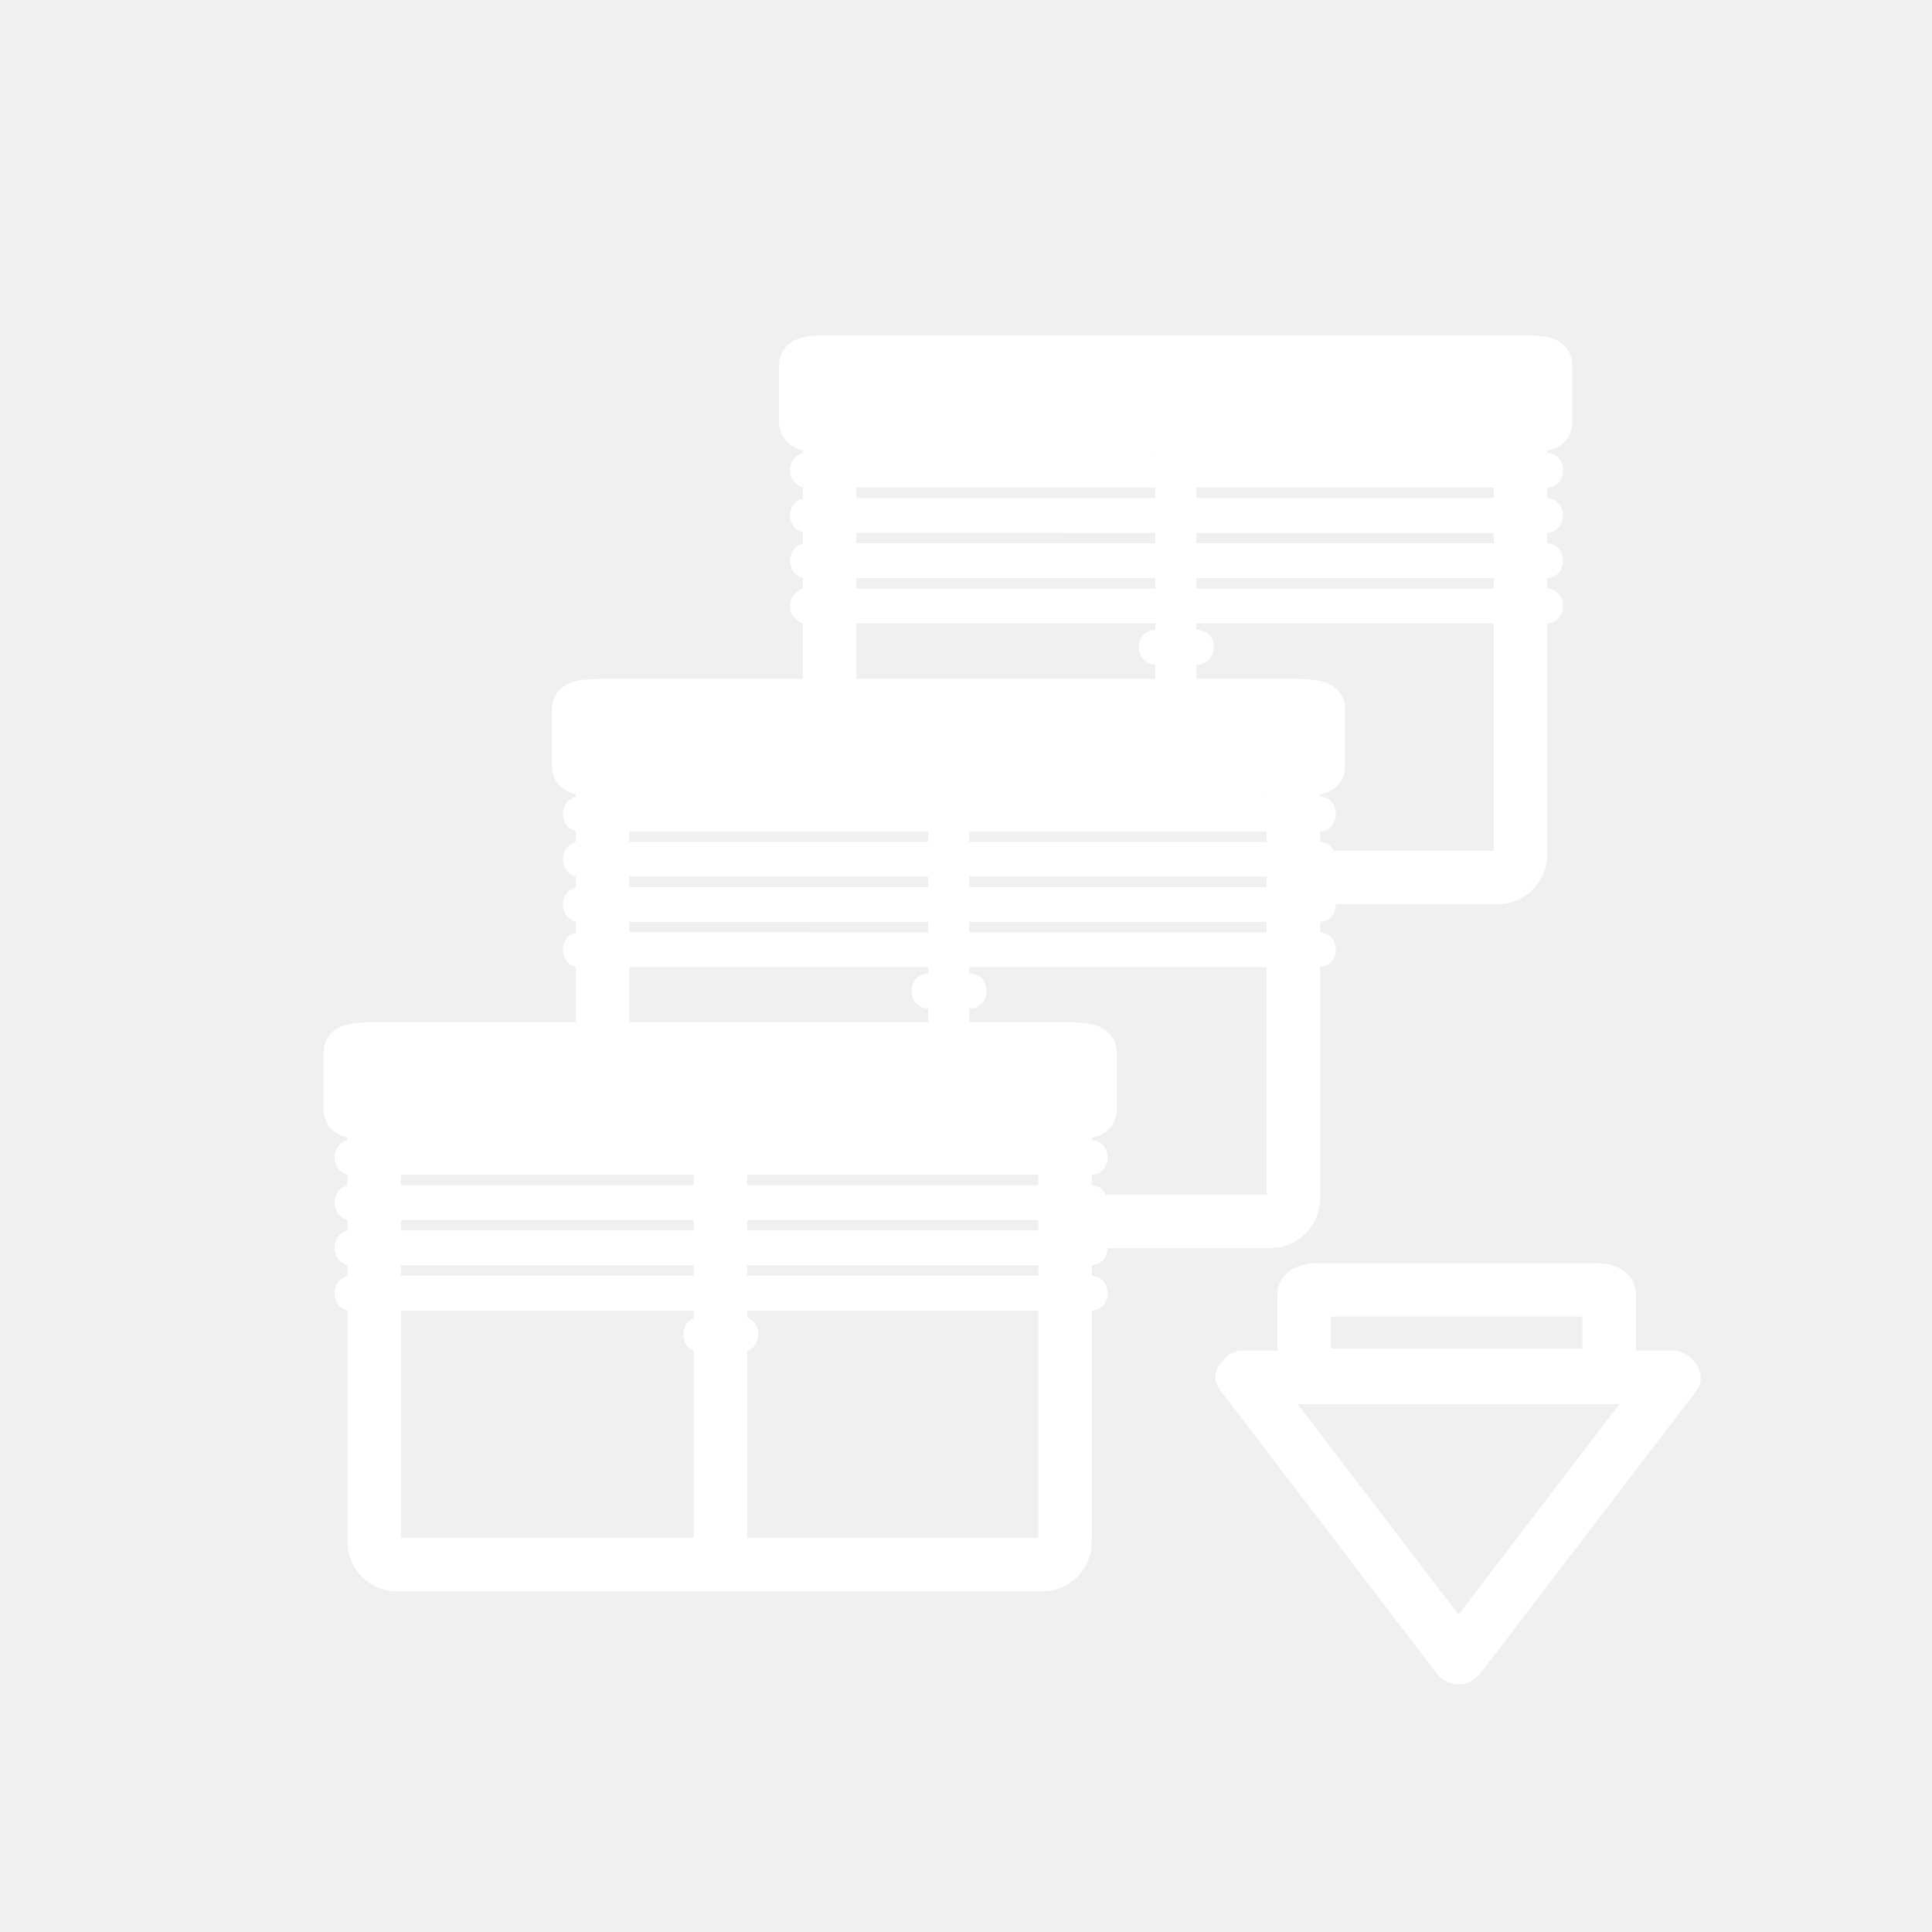
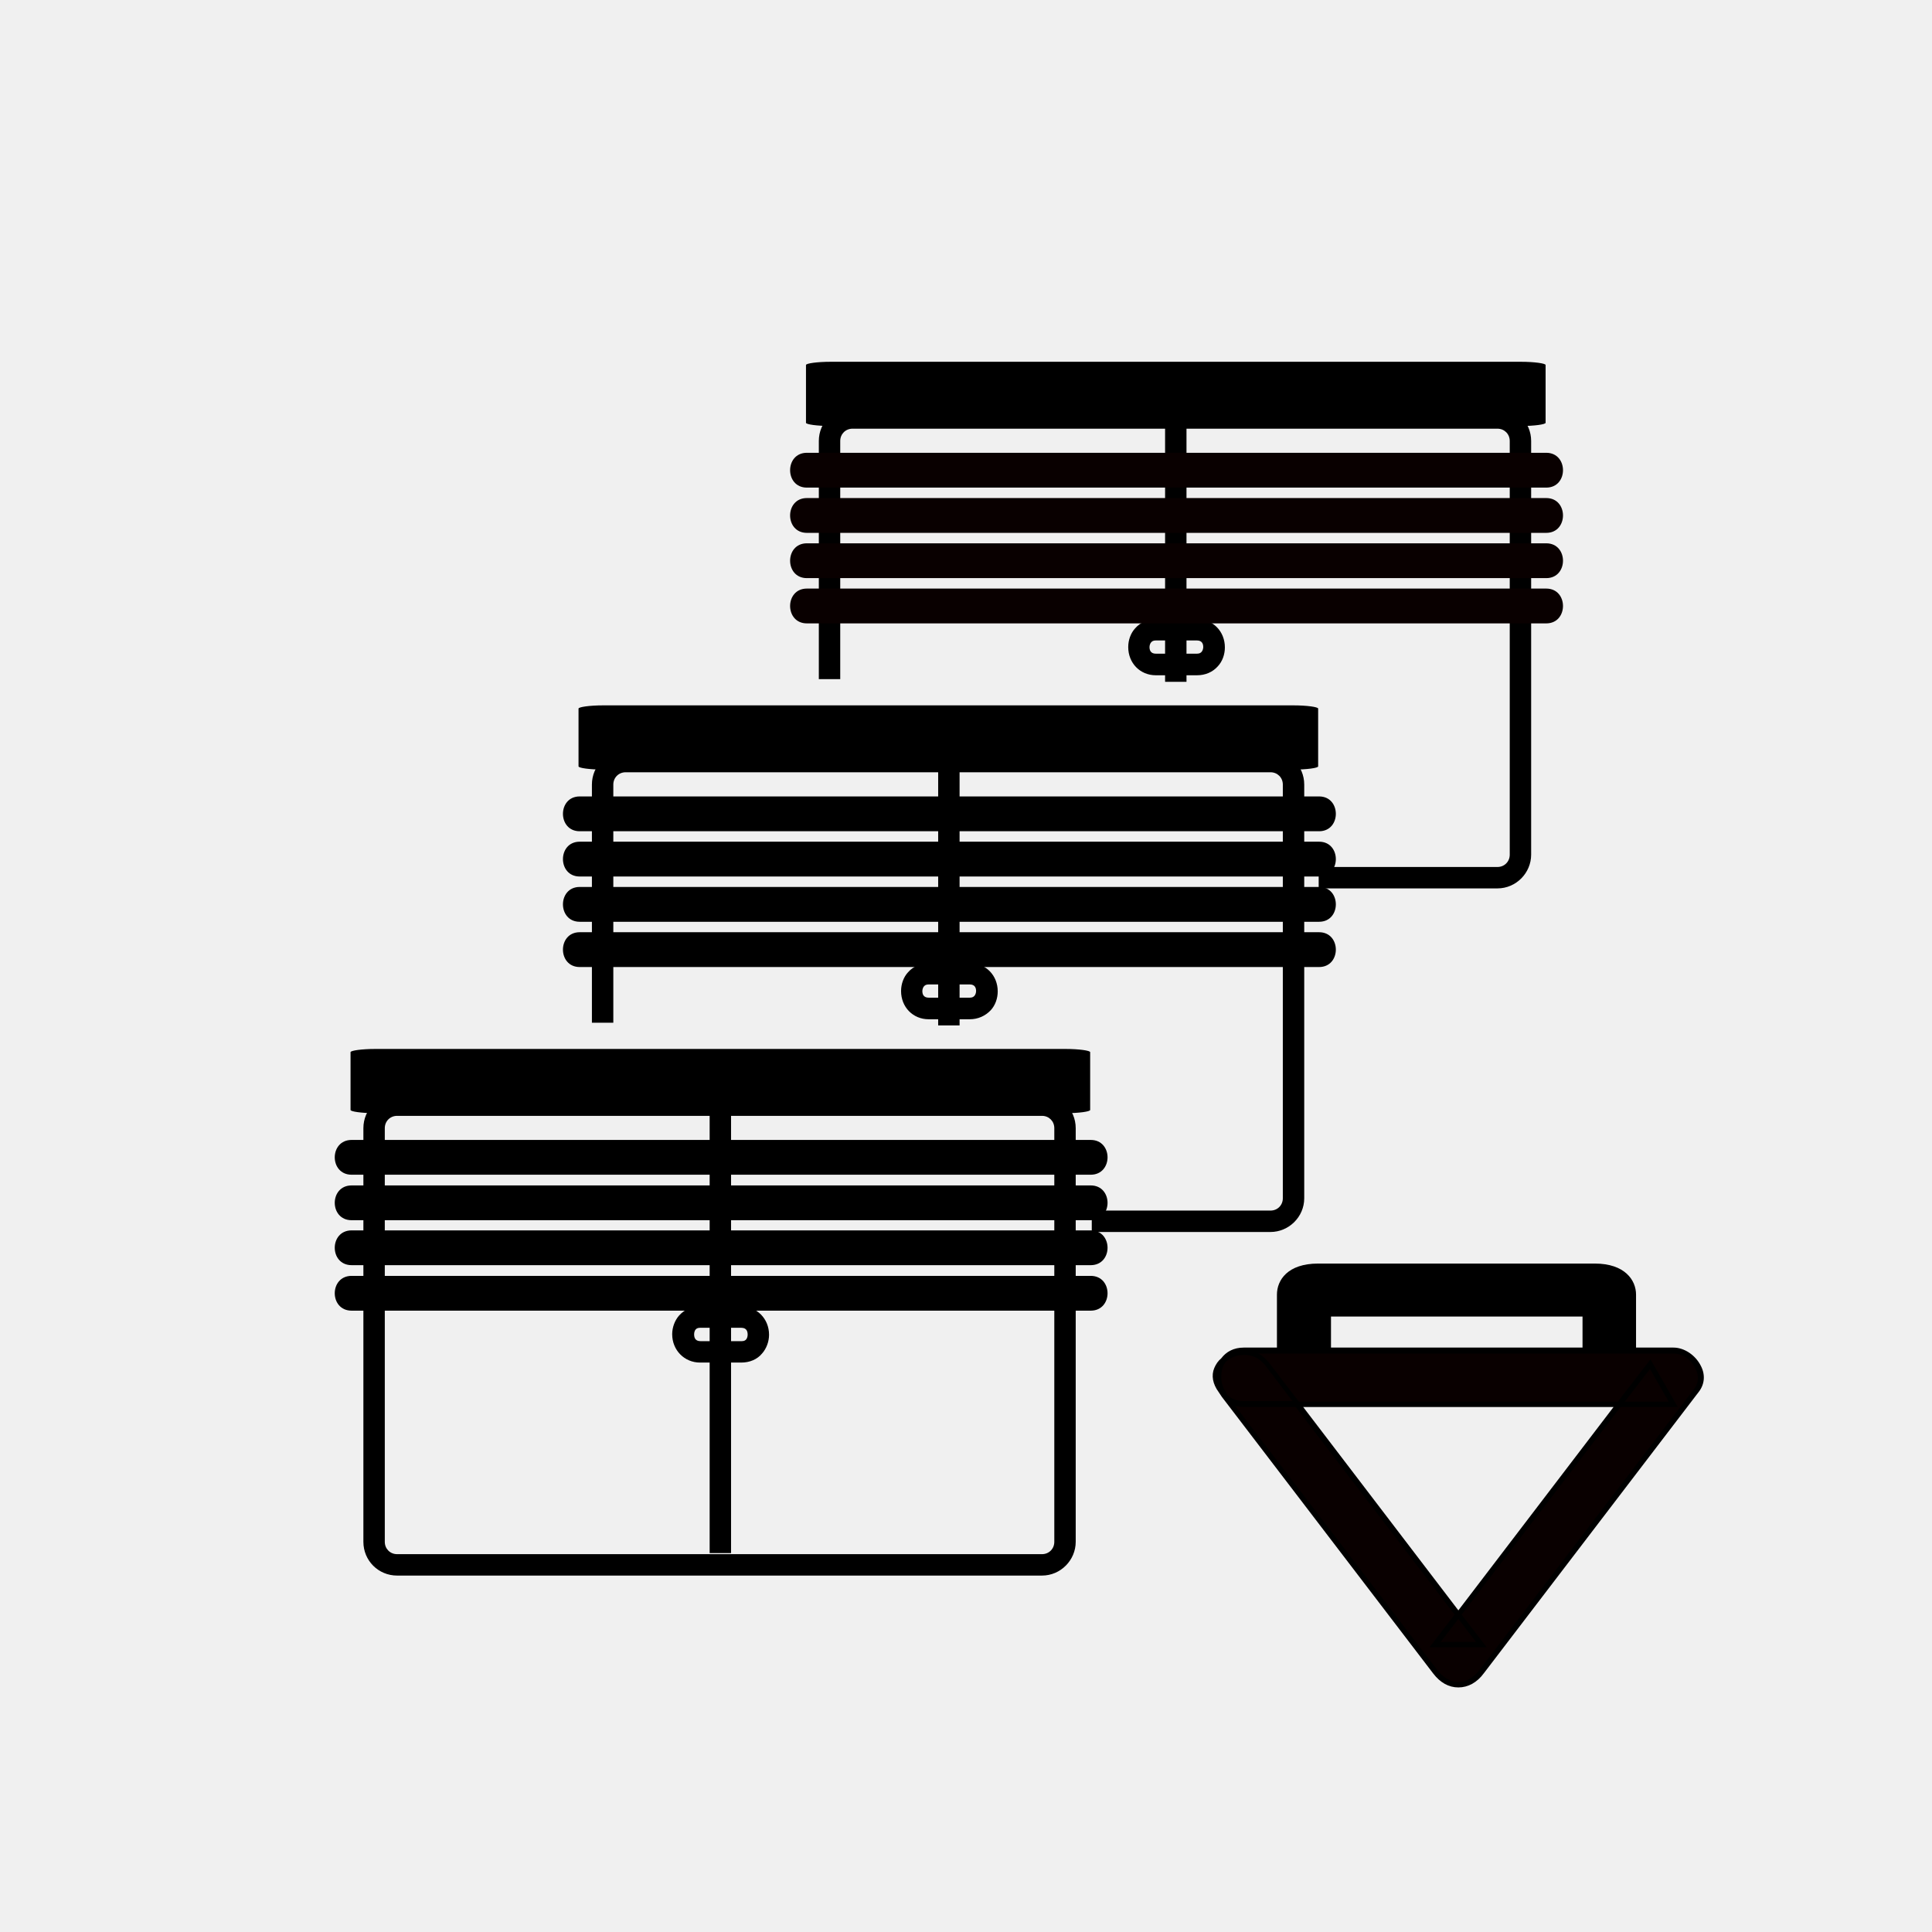
- <svg xmlns="http://www.w3.org/2000/svg" version="1.1" x="0px" y="0px" width="361px" height="361px" viewBox="0 0 361 361" style="enable-background:new 0 0 361 361;" xml:space="preserve" id="svg2">
-   <defs id="defs44" />
+ <svg xmlns="http://www.w3.org/2000/svg" version="1.1" id="svg2" x="0px" y="0px" viewBox="0 0 361 361" style="enable-background:new 0 0 361 361;" xml:space="preserve">
+   <style type="text/css">
+ 	.st0{fill:#090000;}
+ </style>
  <g id="Ebene_1">
</g>
-   <g id="g4592" transform="translate(9.734703,14.06124)">
-     <g transform="matrix(0.6519932,0,0,0.6505629,7.041059,112.2016)" id="fts_x5F_shutter_x5F_40">
-       <path id="path5" d="m 279.5,248.734 c 0,3.645 -2.955,6.6 -6.6,6.6 l -184.8,0 c -3.646,0 -6.6,-2.955 -6.6,-6.6 l 0,-118.8 c 0,-3.645 2.955,-6.6 6.6,-6.6 l 184.8,0 c 3.645,0 6.6,2.956 6.6,6.6 l 0,118.8 z" style="fill:none;stroke:#FFFFFF;stroke-width:15.354;stroke-miterlimit:10" />
-       <g id="g7">
-         <g id="g9">
-           <path id="path11" d="m 174.945,194.178 c 3.935,0 7.87,0 11.805,0 6.448,0 6.448,-10 0,-10 -3.935,0 -7.87,0 -11.805,0 -6.448,0 -6.448,10 0,10 l 0,0 z" style="fill:#FFFFFF" />
-         </g>
-       </g>
-       <line id="line13" y2="252.064" x2="180.719" y1="123.645" x1="180.719" style="fill:none;stroke:#FFFFFF;stroke-width:15.354;stroke-miterlimit:10" />
-       <path id="path15" d="m 286.666,124.713 c 0,0.509 -3.164,0.922 -7.066,0.922 l -197.867,0 c -3.903,0 -7.066,-0.414 -7.066,-0.922 l 0,-16.593 c 0,-0.509 3.164,-0.922 7.066,-0.922 l 197.867,0 c 3.902,0 7.066,0.414 7.066,0.922 l 0,16.593 z" style="fill:#FFFFFF;stroke:#FFFFFF;stroke-width:15.354;stroke-miterlimit:10" />
-       <g id="g17">
-         <g id="g19">
-           <path id="path21" d="m 75,143.333 c 48.659,0 97.318,0.001 145.976,0.002 21.953,0 43.905,0 65.857,0.001 6.448,0 6.448,-10 0,-10 -48.659,0 -97.317,-0.001 -145.977,-0.002 -21.952,0 -43.905,0 -65.857,-0.001 -6.448,0 -6.448,10 0.001,10 l 0,0 z" style="fill:#FFFFFF" />
-         </g>
-       </g>
-       <g id="g23">
-         <g id="g25">
-           <path id="path27" d="m 75,156.333 c 48.659,0 97.318,0.001 145.976,0.002 21.953,0 43.905,0 65.857,0.001 6.448,0 6.448,-10 0,-10 -48.659,0 -97.317,-0.001 -145.977,-0.002 -21.952,0 -43.905,0 -65.857,-0.001 -6.448,0 -6.448,10 0.001,10 l 0,0 z" style="fill:#FFFFFF" />
-         </g>
-       </g>
-       <g id="g29">
-         <g id="g31">
-           <path id="path33" d="m 75,169.333 c 48.659,0 97.318,0.001 145.976,0.002 21.953,0 43.905,0 65.857,0.001 6.448,0 6.448,-10 0,-10 -48.659,0 -97.317,-0.001 -145.977,-0.002 -21.952,0 -43.905,0 -65.857,-0.001 -6.448,0 -6.448,10 0.001,10 l 0,0 z" style="fill:#FFFFFF" />
-         </g>
-       </g>
-       <g id="g35">
-         <g id="g37">
-           <path id="path39" d="m 75,182.332 c 48.659,0.001 97.318,0.002 145.976,0.003 21.953,0 43.905,0 65.857,0.001 6.448,0 6.448,-10 0,-10 -48.659,0 -97.317,-0.001 -145.977,-0.002 -21.952,0 -43.905,0 -65.857,-0.001 -6.448,0 -6.448,9.999 0.001,9.999 l 0,0 z" style="fill:#FFFFFF" />
-         </g>
-       </g>
-     </g>
-     <g id="g4461">
-       <path style="fill:none;stroke:#FFFFFF;stroke-width:10;stroke-miterlimit:10" d="m 102.842,177.058 0,-44.484 c 0,-2.371 1.927,-4.294 4.303,-4.294 l 120.488,0 c 2.377,0 4.303,1.923 4.303,4.294 l 0,77.287 0,0 c 0,2.371 -1.927,4.294 -4.303,4.294 l -33.365,0" id="path4459" />
-       <g id="g7-47" transform="matrix(0.6519932,0,0,0.6505629,49.70454,48.04328)">
-         <g id="g9-93">
-           <path id="path11-3" d="m 174.945,194.178 c 3.935,0 7.87,0 11.805,0 6.448,0 6.448,-10 0,-10 -3.935,0 -7.87,0 -11.805,0 -6.448,0 -6.448,10 0,10 l 0,0 z" style="fill:#FFFFFF" />
-         </g>
-       </g>
-       <line id="line13-5" y2="177.609" x2="167.532" y1="128.482" x1="167.532" style="fill:none;stroke:#FFFFFF;stroke-width:7.668;stroke-miterlimit:10" />
-       <path id="path15-9" d="m 236.609,129.177 c 0,0.331 -2.063,0.6 -4.607,0.6 l -129.008,0 c -2.545,0 -4.607,-0.269 -4.607,-0.6 l 0,-10.795 c 0,-0.331 2.063,-0.6 4.607,-0.6 l 129.008,0 c 2.544,0 4.607,0.269 4.607,0.6 l 0,10.795 z" style="fill:#FFFFFF;stroke:#FFFFFF;stroke-width:10;stroke-miterlimit:10" />
-       <g id="g17-0" transform="matrix(0.6519932,0,0,0.6505629,49.70454,48.04328)">
-         <g id="g19-3">
-           <path id="path21-85" d="m 75,143.333 c 48.659,0 97.318,0.001 145.976,0.002 21.953,0 43.905,0 65.857,0.001 6.448,0 6.448,-10 0,-10 -48.659,0 -97.317,-0.001 -145.977,-0.002 -21.952,0 -43.905,0 -65.857,-0.001 -6.448,0 -6.448,10 0.001,10 l 0,0 z" style="fill:#FFFFFF" />
-         </g>
-       </g>
-       <g id="g23-1" transform="matrix(0.6519932,0,0,0.6505629,49.70454,48.04328)">
-         <g id="g25-9">
-           <path id="path27-7" d="m 75,156.333 c 48.659,0 97.318,0.001 145.976,0.002 21.953,0 43.905,0 65.857,0.001 6.448,0 6.448,-10 0,-10 -48.659,0 -97.317,-0.001 -145.977,-0.002 -21.952,0 -43.905,0 -65.857,-0.001 -6.448,0 -6.448,10 0.001,10 l 0,0 z" style="fill:#FFFFFF" />
-         </g>
-       </g>
-       <g id="g29-2" transform="matrix(0.6519932,0,0,0.6505629,49.70454,48.04328)">
-         <g id="g31-3">
-           <path id="path33-8" d="m 75,169.333 c 48.659,0 97.318,0.001 145.976,0.002 21.953,0 43.905,0 65.857,0.001 6.448,0 6.448,-10 0,-10 -48.659,0 -97.317,-0.001 -145.977,-0.002 -21.952,0 -43.905,0 -65.857,-0.001 -6.448,0 -6.448,10 0.001,10 l 0,0 z" style="fill:#FFFFFF" />
-         </g>
-       </g>
-       <g id="g35-8" transform="matrix(0.6519932,0,0,0.6505629,49.70454,48.04328)">
-         <g id="g37-3">
-           <path id="path39-4" d="m 75,182.332 c 48.659,0.001 97.318,0.002 145.976,0.003 21.953,0 43.905,0 65.857,0.001 6.448,0 6.448,-10 0,-10 -48.659,0 -97.317,-0.001 -145.977,-0.002 -21.952,0 -43.905,0 -65.857,-0.001 -6.448,0 -6.448,9.999 0.001,9.999 l 0,0 z" style="fill:#FFFFFF" />
-         </g>
-       </g>
-     </g>
-     <g id="g4461-3" transform="translate(42.4481,-64.24576)">
-       <path style="fill:none;stroke:#FFFFFF;stroke-width:10;stroke-miterlimit:10" d="m 102.842,177.058 0,-44.484 c 0,-2.371 1.927,-4.294 4.303,-4.294 l 120.488,0 c 2.377,0 4.303,1.923 4.303,4.294 l 0,77.287 0,0 c 0,2.371 -1.927,4.294 -4.303,4.294 l -33.365,0" id="path4459-2" />
-       <g id="g7-47-9" transform="matrix(0.6519932,0,0,0.6505629,49.70454,48.04328)">
-         <g id="g9-93-2">
-           <path id="path11-3-3" d="m 174.945,194.178 c 3.935,0 7.87,0 11.805,0 6.448,0 6.448,-10 0,-10 -3.935,0 -7.87,0 -11.805,0 -6.448,0 -6.448,10 0,10 l 0,0 z" style="fill:#FFFFFF" />
-         </g>
-       </g>
-       <line id="line13-5-6" y2="177.609" x2="167.532" y1="128.482" x1="167.532" style="fill:none;stroke:#FFFFFF;stroke-width:7.668;stroke-miterlimit:10" />
-       <path id="path15-9-7" d="m 236.609,129.177 c 0,0.331 -2.063,0.6 -4.607,0.6 l -129.008,0 c -2.545,0 -4.607,-0.269 -4.607,-0.6 l 0,-10.795 c 0,-0.331 2.063,-0.6 4.607,-0.6 l 129.008,0 c 2.544,0 4.607,0.269 4.607,0.6 l 0,10.795 z" style="fill:#FFFFFF;stroke:#FFFFFF;stroke-width:10;stroke-miterlimit:10" />
-       <g id="g17-0-7" transform="matrix(0.6519932,0,0,0.6505629,49.70454,48.04328)">
-         <g id="g19-3-1">
-           <path id="path21-85-6" d="m 75,143.333 c 48.659,0 97.318,0.001 145.976,0.002 21.953,0 43.905,0 65.857,0.001 6.448,0 6.448,-10 0,-10 -48.659,0 -97.317,-0.001 -145.977,-0.002 -21.952,0 -43.905,0 -65.857,-0.001 -6.448,0 -6.448,10 0.001,10 l 0,0 z" style="fill:#FFFFFF" />
-         </g>
-       </g>
-       <g id="g23-1-8" transform="matrix(0.6519932,0,0,0.6505629,49.70454,48.04328)">
-         <g id="g25-9-0">
-           <path id="path27-7-4" d="m 75,156.333 c 48.659,0 97.318,0.001 145.976,0.002 21.953,0 43.905,0 65.857,0.001 6.448,0 6.448,-10 0,-10 -48.659,0 -97.317,-0.001 -145.977,-0.002 -21.952,0 -43.905,0 -65.857,-0.001 -6.448,0 -6.448,10 0.001,10 l 0,0 z" style="fill:#FFFFFF" />
-         </g>
-       </g>
-       <g id="g29-2-7" transform="matrix(0.6519932,0,0,0.6505629,49.70454,48.04328)">
-         <g id="g31-3-4">
-           <path id="path33-8-1" d="m 75,169.333 c 48.659,0 97.318,0.001 145.976,0.002 21.953,0 43.905,0 65.857,0.001 6.448,0 6.448,-10 0,-10 -48.659,0 -97.317,-0.001 -145.977,-0.002 -21.952,0 -43.905,0 -65.857,-0.001 -6.448,0 -6.448,10 0.001,10 l 0,0 z" style="fill:#FFFFFF" />
-         </g>
-       </g>
-       <g id="g35-8-8" transform="matrix(0.6519932,0,0,0.6505629,49.70454,48.04328)">
-         <g id="g37-3-0">
-           <path id="path39-4-7" d="m 75,182.332 c 48.659,0.001 97.318,0.002 145.976,0.003 21.953,0 43.905,0 65.857,0.001 6.448,0 6.448,-10 0,-10 -48.659,0 -97.317,-0.001 -145.977,-0.002 -21.952,0 -43.905,0 -65.857,-0.001 -6.448,0 -6.448,9.999 0.001,9.999 l 0,0 z" style="fill:#FFFFFF" />
-         </g>
+   <g id="path5">
+     <path d="M194.7,294.4H74.2c-3.5,0-6.3-2.8-6.3-6.3v-77.3c0-3.5,2.8-6.3,6.3-6.3h120.5c3.5,0,6.3,2.8,6.3,6.3v77.3   C201,291.5,198.2,294.4,194.7,294.4z M74.2,208.5c-1.3,0-2.3,1-2.3,2.3v77.3c0,1.3,1,2.3,2.3,2.3h120.5c1.3,0,2.3-1,2.3-2.3v-77.3   c0-1.3-1-2.3-2.3-2.3H74.2z" />
+   </g>
+   <g id="g7">
+     <g id="g9">
+       <g id="path11">
+         <path d="M138.5,254.6h-7.7c-2.9,0-5.2-2.3-5.2-5.3c0-1.3,0.5-2.6,1.3-3.5c1-1.1,2.3-1.7,3.9-1.7h7.7c2.9,0,5.2,2.3,5.2,5.3     c0,1.3-0.5,2.6-1.3,3.5C141.5,254,140.1,254.6,138.5,254.6z M130.8,248.1c-0.5,0-0.7,0.2-0.8,0.3c-0.2,0.2-0.3,0.6-0.3,0.9     c0,0.5,0.1,1.3,1.2,1.3h7.7c0.5,0,0.7-0.2,0.8-0.3c0.2-0.2,0.3-0.6,0.3-0.9c0-0.5-0.1-1.3-1.2-1.3H130.8z" />
      </g>
    </g>
  </g>
-   <g transform="matrix(1,0,0,-1,26.04491,526.8131)" id="g4240">
-     <path style="fill:none;stroke:#FFFFFF;stroke-width:10;stroke-miterlimit:10" d="m 271.988,269.805 c 1.464,0 2.651,0.371 2.651,0.828 l 0,14.345 c 0,0.457 -1.188,0.827 -2.651,0.827 l -51.698,0 c -1.464,0 -2.65,-0.37 -2.65,-0.827 l 0,-14.345 c 0,-0.457 1.187,-0.828 2.65,-0.828 l 51.698,0 z" id="path65" />
-     <g id="g67">
-       <g id="g69">
-         <path style="fill:#FFFFFF" d="m 210.675,271.975 c 13.375,-17.5 26.751,-35 40.126,-52.5 -2.878,0 -5.757,0 -8.635,0 13.375,17.5 26.75,35 40.125,52.5 1.439,-2.508 2.878,-5.016 4.317,-7.523 -26.75,0 -53.501,0 -80.251,0 -6.448,0 -6.448,10 0,10 26.75,0 53.501,0 80.251,0 3.436,0 6.707,-4.396 4.317,-7.523 -13.375,-17.5 -26.75,-35 -40.125,-52.5 -2.429,-3.178 -6.206,-3.178 -8.635,0 -13.375,17.5 -26.751,35 -40.126,52.5 -3.917,5.124 4.776,10.095 8.636,5.046 z" id="path71" />
+   <g id="line13">
+     <rect x="132.6" y="206.7" width="4" height="83.5" />
+   </g>
+   <g id="path15">
+     <path d="M203.7,207.4c0,0.3-2.1,0.6-4.6,0.6h-129c-2.5,0-4.6-0.3-4.6-0.6v-10.8   c0-0.3,2.1-0.6,4.6-0.6h129c2.5,0,4.6,0.3,4.6,0.6V207.4z" />
+   </g>
+   <g id="g17">
+     <g id="g19">
+       <g id="path21">
+         <path d="M65.7,219.5c31.7,0,63.5,0,95.2,0c14.3,0,28.6,0,42.9,0c4.2,0,4.2-6.5,0-6.5     c-31.7,0-63.5,0-95.2,0c-14.3,0-28.6,0-42.9,0C61.5,213,61.5,219.5,65.7,219.5L65.7,219.5z" />
+       </g>
+     </g>
+   </g>
+   <g id="g23">
+     <g id="g25">
+       <g id="path27">
+         <path d="M65.7,228c31.7,0,63.5,0,95.2,0c14.3,0,28.6,0,42.9,0c4.2,0,4.2-6.5,0-6.5     c-31.7,0-63.5,0-95.2,0c-14.3,0-28.6,0-42.9,0C61.5,221.5,61.5,228,65.7,228L65.7,228z" />
+       </g>
+     </g>
+   </g>
+   <g id="g29">
+     <g id="g31">
+       <g id="path33">
+         <path d="M65.7,236.4c31.7,0,63.5,0,95.2,0c14.3,0,28.6,0,42.9,0c4.2,0,4.2-6.5,0-6.5     c-31.7,0-63.5,0-95.2,0c-14.3,0-28.6,0-42.9,0C61.5,229.9,61.5,236.4,65.7,236.4L65.7,236.4z" />
+       </g>
+     </g>
+   </g>
+   <g id="g35">
+     <g id="g37">
+       <g id="path39">
+         <path d="M65.7,244.9c31.7,0,63.5,0,95.2,0c14.3,0,28.6,0,42.9,0c4.2,0,4.2-6.5,0-6.5     c-31.7,0-63.5,0-95.2,0c-14.3,0-28.6,0-42.9,0C61.5,238.4,61.5,244.9,65.7,244.9L65.7,244.9z" />
+       </g>
+     </g>
+   </g>
+   <g id="path4459">
+     <path d="M237.4,230.2H204v-4h33.4c1.3,0,2.3-1,2.3-2.3v-77.3c0-1.3-1-2.3-2.3-2.3H116.9c-1.3,0-2.3,1-2.3,2.3v44.5h-4v-44.5   c0-3.5,2.8-6.3,6.3-6.3h120.5c3.5,0,6.3,2.8,6.3,6.3v77.3C243.7,227.4,240.8,230.2,237.4,230.2z" />
+   </g>
+   <g id="g7-47" transform="matrix(0.6519932,0,0,0.6505629,49.70454,48.04328)">
+     <g id="g9-93">
+       <g id="path11-3">
+         <path d="M201.7,218.9h-11.8c-4.5,0-7.9-3.5-7.9-8.1c0-2,0.7-4,2-5.4c1.5-1.7,3.6-2.6,6-2.6h11.8c4.5,0,7.9,3.5,7.9,8.1     c0,2-0.7,4-2,5.4C206.2,217.9,204.1,218.9,201.7,218.9z M189.9,208.9c-0.8,0-1.1,0.3-1.3,0.5c-0.3,0.3-0.5,0.9-0.5,1.4     c0,0.7,0.2,1.9,1.8,1.9h11.8c0.8,0,1.1-0.3,1.3-0.5c0.3-0.3,0.5-0.9,0.5-1.4c0-0.7-0.2-1.9-1.8-1.9H189.9z" />
+       </g>
+     </g>
+   </g>
+   <g id="line13-5">
+     <rect x="175.3" y="142.5" width="4" height="49.1" />
+   </g>
+   <g id="path15-9">
+     <path d="M246.3,143.2c0,0.3-2.1,0.6-4.6,0.6h-129c-2.5,0-4.6-0.3-4.6-0.6v-10.8   c0-0.3,2.1-0.6,4.6-0.6h129c2.5,0,4.6,0.3,4.6,0.6V143.2z" />
+   </g>
+   <g id="g17-0" transform="matrix(0.6519932,0,0,0.6505629,49.70454,48.04328)">
+     <g id="g19-3">
+       <g id="path21-85">
+         <path d="M89.9,164.9c48.7,0,97.3,0,146,0c22,0,43.9,0,65.9,0c6.4,0,6.4-10,0-10     c-48.7,0-97.3,0-146,0c-22,0-43.9,0-65.9,0C83.5,154.9,83.5,164.9,89.9,164.9L89.9,164.9z" />
+       </g>
+     </g>
+   </g>
+   <g id="g23-1" transform="matrix(0.6519932,0,0,0.6505629,49.70454,48.04328)">
+     <g id="g25-9">
+       <g id="path27-7">
+         <path d="M89.9,177.9c48.7,0,97.3,0,146,0c22,0,43.9,0,65.9,0c6.4,0,6.4-10,0-10     c-48.7,0-97.3,0-146,0c-22,0-43.9,0-65.9,0C83.5,167.9,83.5,177.9,89.9,177.9L89.9,177.9z" />
+       </g>
+     </g>
+   </g>
+   <g id="g29-2" transform="matrix(0.6519932,0,0,0.6505629,49.70454,48.04328)">
+     <g id="g31-3">
+       <g id="path33-8">
+         <path d="M89.9,190.9c48.7,0,97.3,0,146,0c22,0,43.9,0,65.9,0c6.4,0,6.4-10,0-10     c-48.7,0-97.3,0-146,0c-22,0-43.9,0-65.9,0C83.5,180.9,83.5,190.9,89.9,190.9L89.9,190.9z" />
+       </g>
+     </g>
+   </g>
+   <g id="g35-8" transform="matrix(0.6519932,0,0,0.6505629,49.70454,48.04328)">
+     <g id="g37-3">
+       <g id="path39-4">
+         <path d="M89.9,203.9c48.7,0,97.3,0,146,0c22,0,43.9,0,65.9,0c6.4,0,6.4-10,0-10     c-48.7,0-97.3,0-146,0c-22,0-43.9,0-65.9,0C83.5,193.9,83.5,203.9,89.9,203.9L89.9,203.9z" />
+       </g>
+     </g>
+   </g>
+   <g id="path4459-2">
+     <path d="M279.8,166h-33.4v-4h33.4c1.3,0,2.3-1,2.3-2.3V82.4c0-1.3-1-2.3-2.3-2.3H159.3c-1.3,0-2.3,1-2.3,2.3v44.5h-4V82.4   c0-3.5,2.8-6.3,6.3-6.3h120.5c3.5,0,6.3,2.8,6.3,6.3v77.3C286.1,163.1,283.3,166,279.8,166z" />
+   </g>
+   <g id="g7-47-9" transform="matrix(0.6519932,0,0,0.6505629,49.70454,48.04328)">
+     <g id="g9-93-2">
+       <g id="path11-3-3">
+         <path d="M266.8,120.1H255c-4.5,0-7.9-3.5-7.9-8.1c0-2,0.7-4,2-5.4c1.5-1.7,3.6-2.6,6-2.6h11.8c4.5,0,7.9,3.5,7.9,8.1     c0,2-0.7,4-2,5.4C271.3,119.2,269.2,120.1,266.8,120.1z M255,110.1c-0.8,0-1.1,0.3-1.3,0.5c-0.3,0.3-0.5,0.9-0.5,1.4     c0,0.7,0.2,1.9,1.8,1.9h11.8c0.8,0,1.1-0.3,1.3-0.5c0.3-0.3,0.5-0.9,0.5-1.4c0-0.7-0.2-1.9-1.8-1.9H255z" />
+       </g>
+     </g>
+   </g>
+   <g id="line13-5-6">
+     <rect x="217.7" y="78.3" width="4" height="49.1" />
+   </g>
+   <g id="path15-9-7">
+     <path d="M288.8,79c0,0.3-2.1,0.6-4.6,0.6h-129c-2.5,0-4.6-0.3-4.6-0.6V68.2   c0-0.3,2.1-0.6,4.6-0.6h129c2.5,0,4.6,0.3,4.6,0.6V79z" />
+   </g>
+   <g id="g17-0-7" transform="matrix(0.6519932,0,0,0.6505629,49.70454,48.04328)">
+     <g id="g19-3-1">
+       <g id="path21-85-6">
+         <path class="st0" d="M155,66.2c48.7,0,97.3,0,146,0c22,0,43.9,0,65.9,0c6.4,0,6.4-10,0-10     c-48.7,0-97.3,0-146,0c-22,0-43.9,0-65.9,0C148.6,56.2,148.6,66.2,155,66.2L155,66.2z" />
+       </g>
+     </g>
+   </g>
+   <g id="g23-1-8" transform="matrix(0.6519932,0,0,0.6505629,49.70454,48.04328)">
+     <g id="g25-9-0">
+       <g id="path27-7-4">
+         <path class="st0" d="M155,79.2c48.7,0,97.3,0,146,0c22,0,43.9,0,65.9,0c6.4,0,6.4-10,0-10     c-48.7,0-97.3,0-146,0c-22,0-43.9,0-65.9,0C148.6,69.2,148.6,79.2,155,79.2L155,79.2z" />
+       </g>
+     </g>
+   </g>
+   <g id="g29-2-7" transform="matrix(0.6519932,0,0,0.6505629,49.70454,48.04328)">
+     <g id="g31-3-4">
+       <g id="path33-8-1">
+         <path class="st0" d="M155,92.2c48.7,0,97.3,0,146,0c22,0,43.9,0,65.9,0c6.4,0,6.4-10,0-10     c-48.7,0-97.3,0-146,0c-22,0-43.9,0-65.9,0C148.6,82.2,148.6,92.2,155,92.2L155,92.2z" />
+       </g>
+     </g>
+   </g>
+   <g id="g35-8-8" transform="matrix(0.6519932,0,0,0.6505629,49.70454,48.04328)">
+     <g id="g37-3-0">
+       <g id="path39-4-7">
+         <path class="st0" d="M155,105.2c48.7,0,97.3,0,146,0c22,0,43.9,0,65.9,0c6.4,0,6.4-10,0-10     c-48.7,0-97.3,0-146,0c-22,0-43.9,0-65.9,0C148.6,95.2,148.6,105.2,155,105.2L155,105.2z" />
+       </g>
+     </g>
+   </g>
+   <g id="path65">
+     <path d="M298,262h-51.7c-5.6,0-7.7-3.1-7.7-5.8v-14.3c0-2.7,2-5.8,7.7-5.8H298c5.6,0,7.7,3.1,7.7,5.8v14.3   C305.7,258.9,303.7,262,298,262z M248.7,252h47v-6h-47V252z" />
+   </g>
+   <g id="g67">
+     <g id="g69">
+       <g id="path71">
+         <path class="st0" d="M236.7,254.8c13.4,17.5,26.8,35,40.1,52.5c-2.9,0-5.8,0-8.6,0     c13.4-17.5,26.8-35,40.1-52.5c1.4,2.5,2.9,5,4.3,7.5c-26.8,0-53.5,0-80.3,0c-6.4,0-6.4-10,0-10c26.8,0,53.5,0,80.3,0     c3.4,0,6.7,4.4,4.3,7.5c-13.4,17.5-26.8,35-40.1,52.5c-2.4,3.2-6.2,3.2-8.6,0c-13.4-17.5-26.8-35-40.1-52.5     C224.2,254.8,232.9,249.8,236.7,254.8L236.7,254.8z" />
+         <path d="M272.5,315.3c-1.8,0-3.4-0.9-4.7-2.6L228.3,261c-0.1-0.1-0.1-0.2-0.2-0.3l-0.4-0.6c-1.1-1.5-1.4-3.1-0.8-4.5     c0.3-0.7,0.7-1.3,1.3-1.8c0.9-1.2,2.3-2,4.2-2h80.3c2,0,4.1,1.4,5.1,3.4c0.9,1.7,0.7,3.5-0.4,4.9l-40.1,52.5     C276,314.4,274.3,315.3,272.5,315.3z M230.8,262.7l37.8,49.4c1.1,1.4,2.5,2.2,3.9,2.2s2.8-0.8,3.9-2.2l40.1-52.5     c1.2-1.5,0.7-3.1,0.3-3.9c-0.8-1.7-2.5-2.8-4.2-2.8h-77.5c0.8,0.4,1.4,1,2,1.7l5.6,7.3h59.6l6.1-7.9l5.1,8.9h-10.7l-29.7,38.8     l4.7,6.1h-10.7l4.7-6.1l-29.7-38.8h-9.8C231.8,262.9,231.3,262.8,230.8,262.7z M269.2,306.8h6.6l-3.3-4.3L269.2,306.8z      M243.5,262.9l29,38l29-38H243.5z M303.6,261.9h8.2l-3.5-6.1L303.6,261.9z M229.2,260.5c0.7,0.8,1.8,1.3,3.2,1.3h9.1l-5.1-6.7     c-1.1-1.4-2.7-2.1-4.5-1.9c-1.1,0.1-2.1,0.6-2.9,1.3c-0.6,0.8-0.8,1.8-0.8,2.8c0,0.9,0.2,1.9,0.8,2.7L229.2,260.5z" />
      </g>
    </g>
  </g>
</svg>
